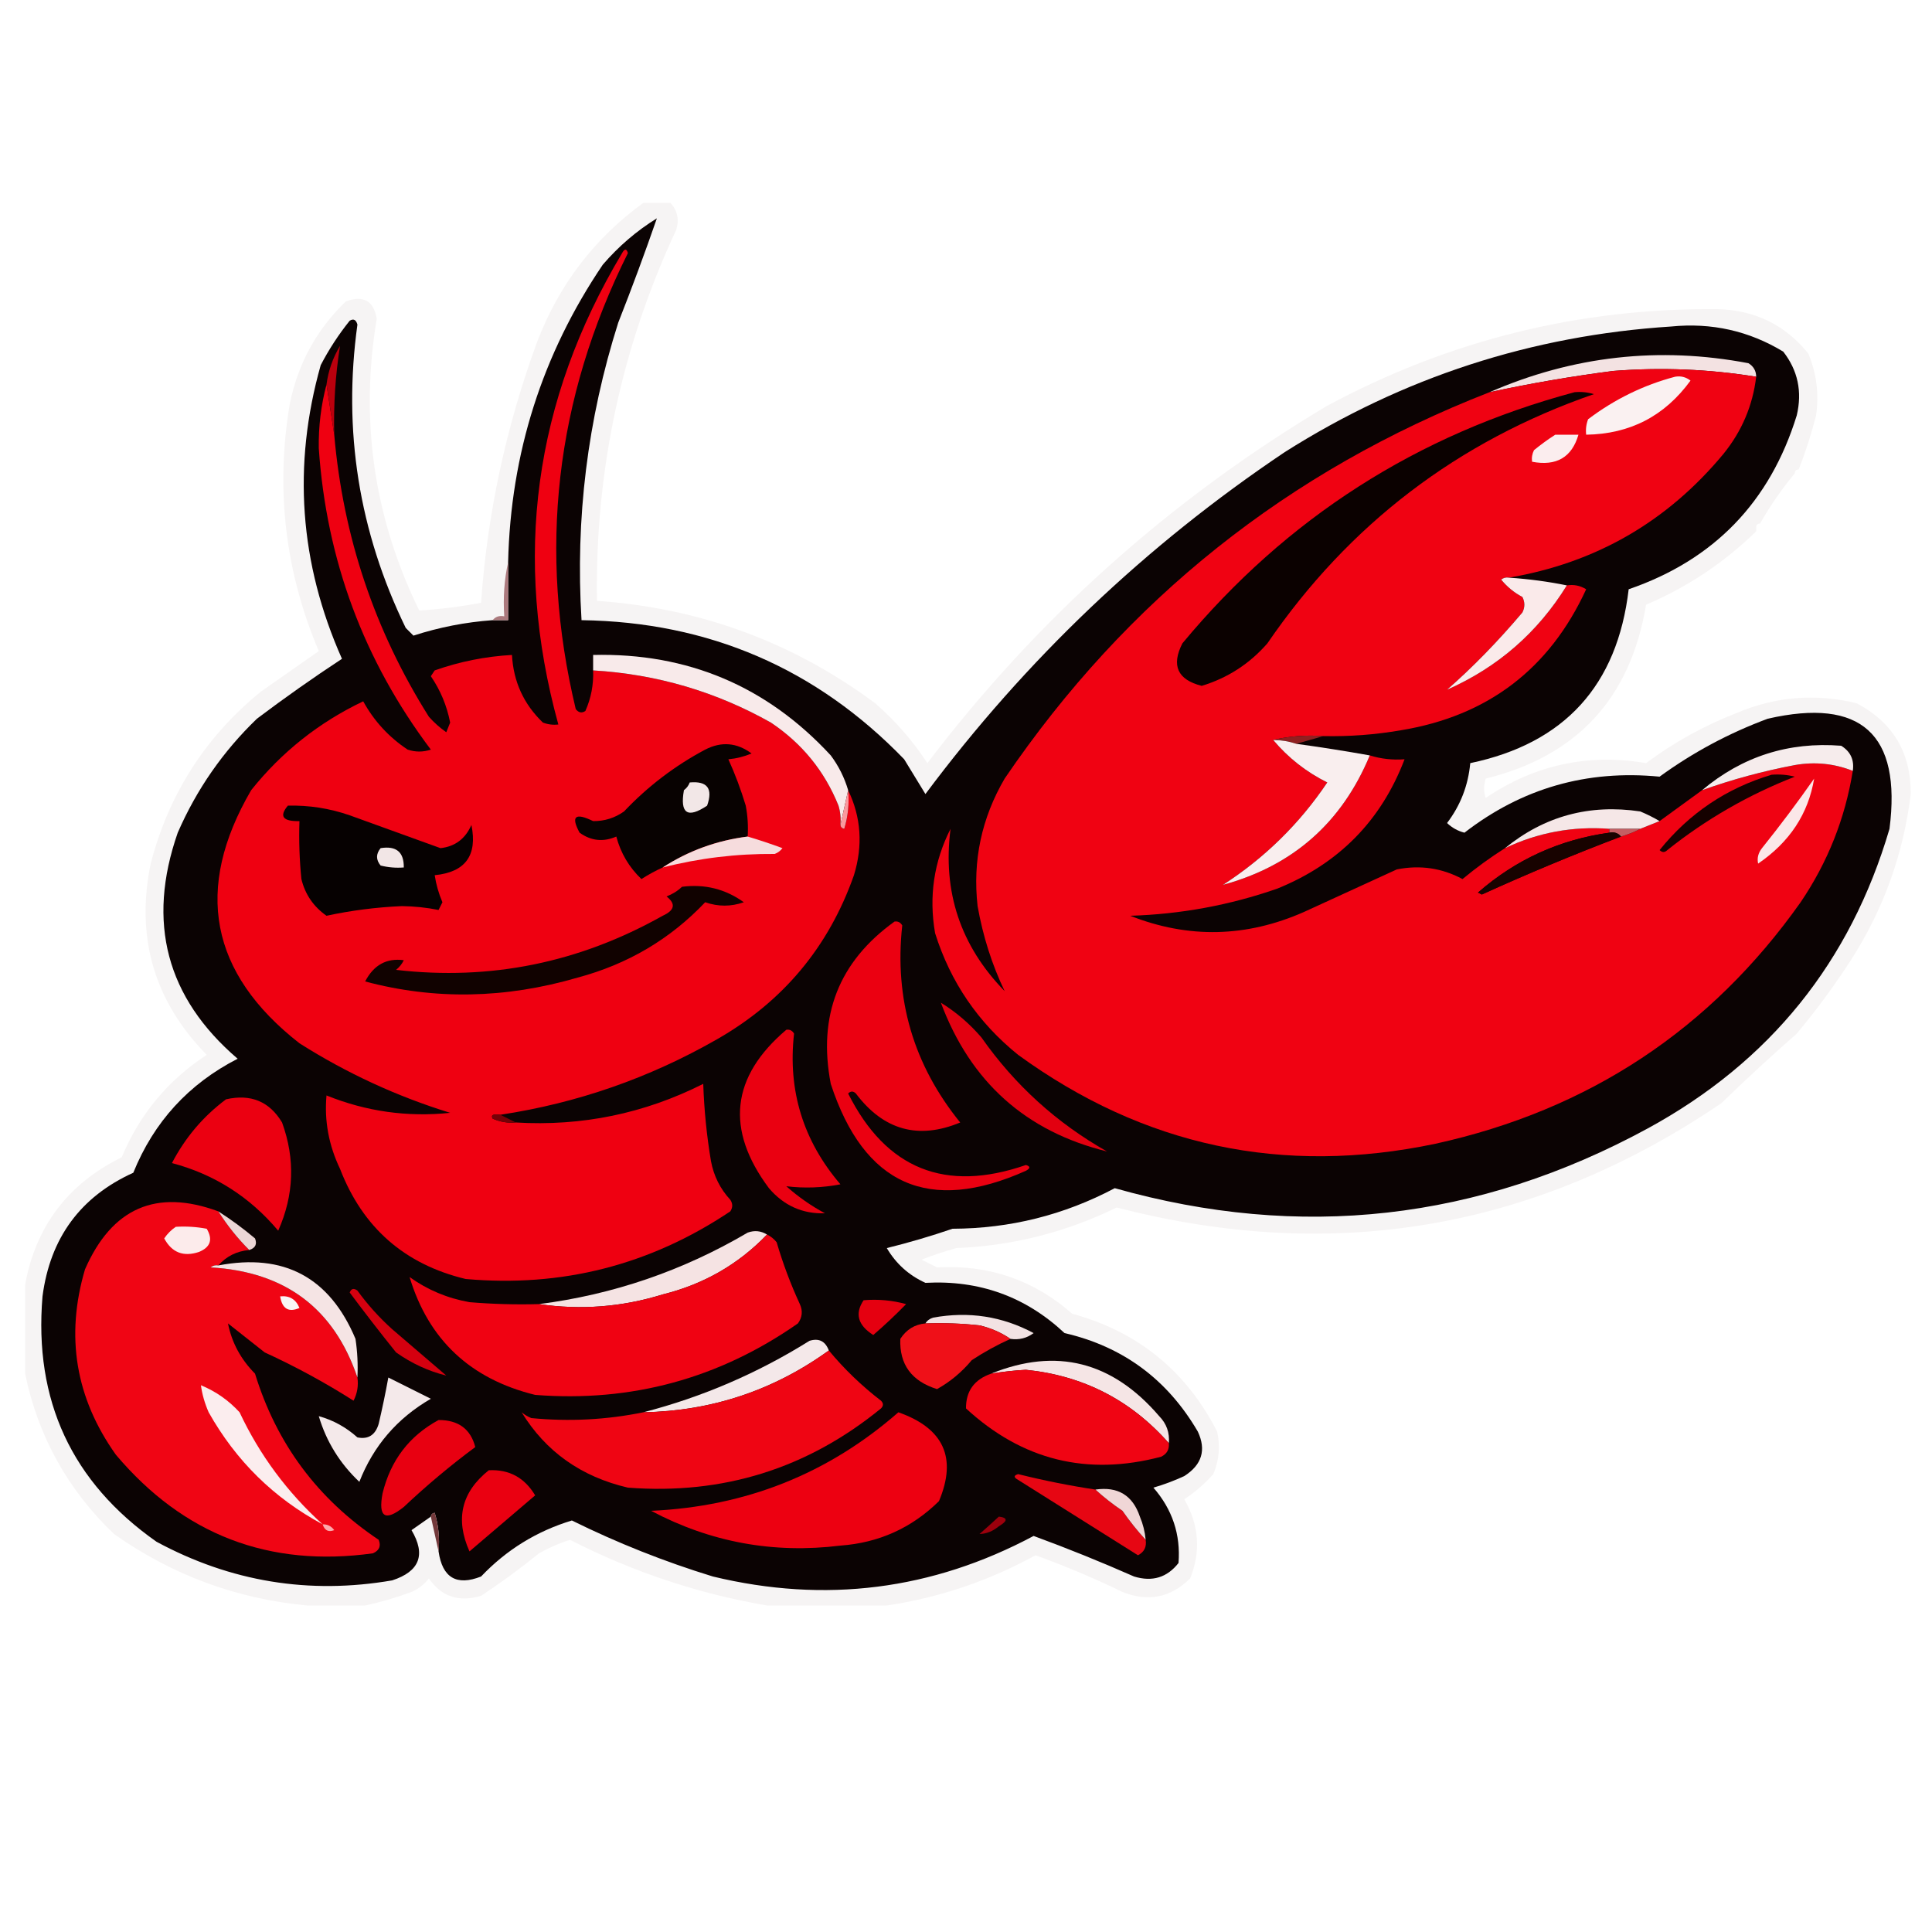
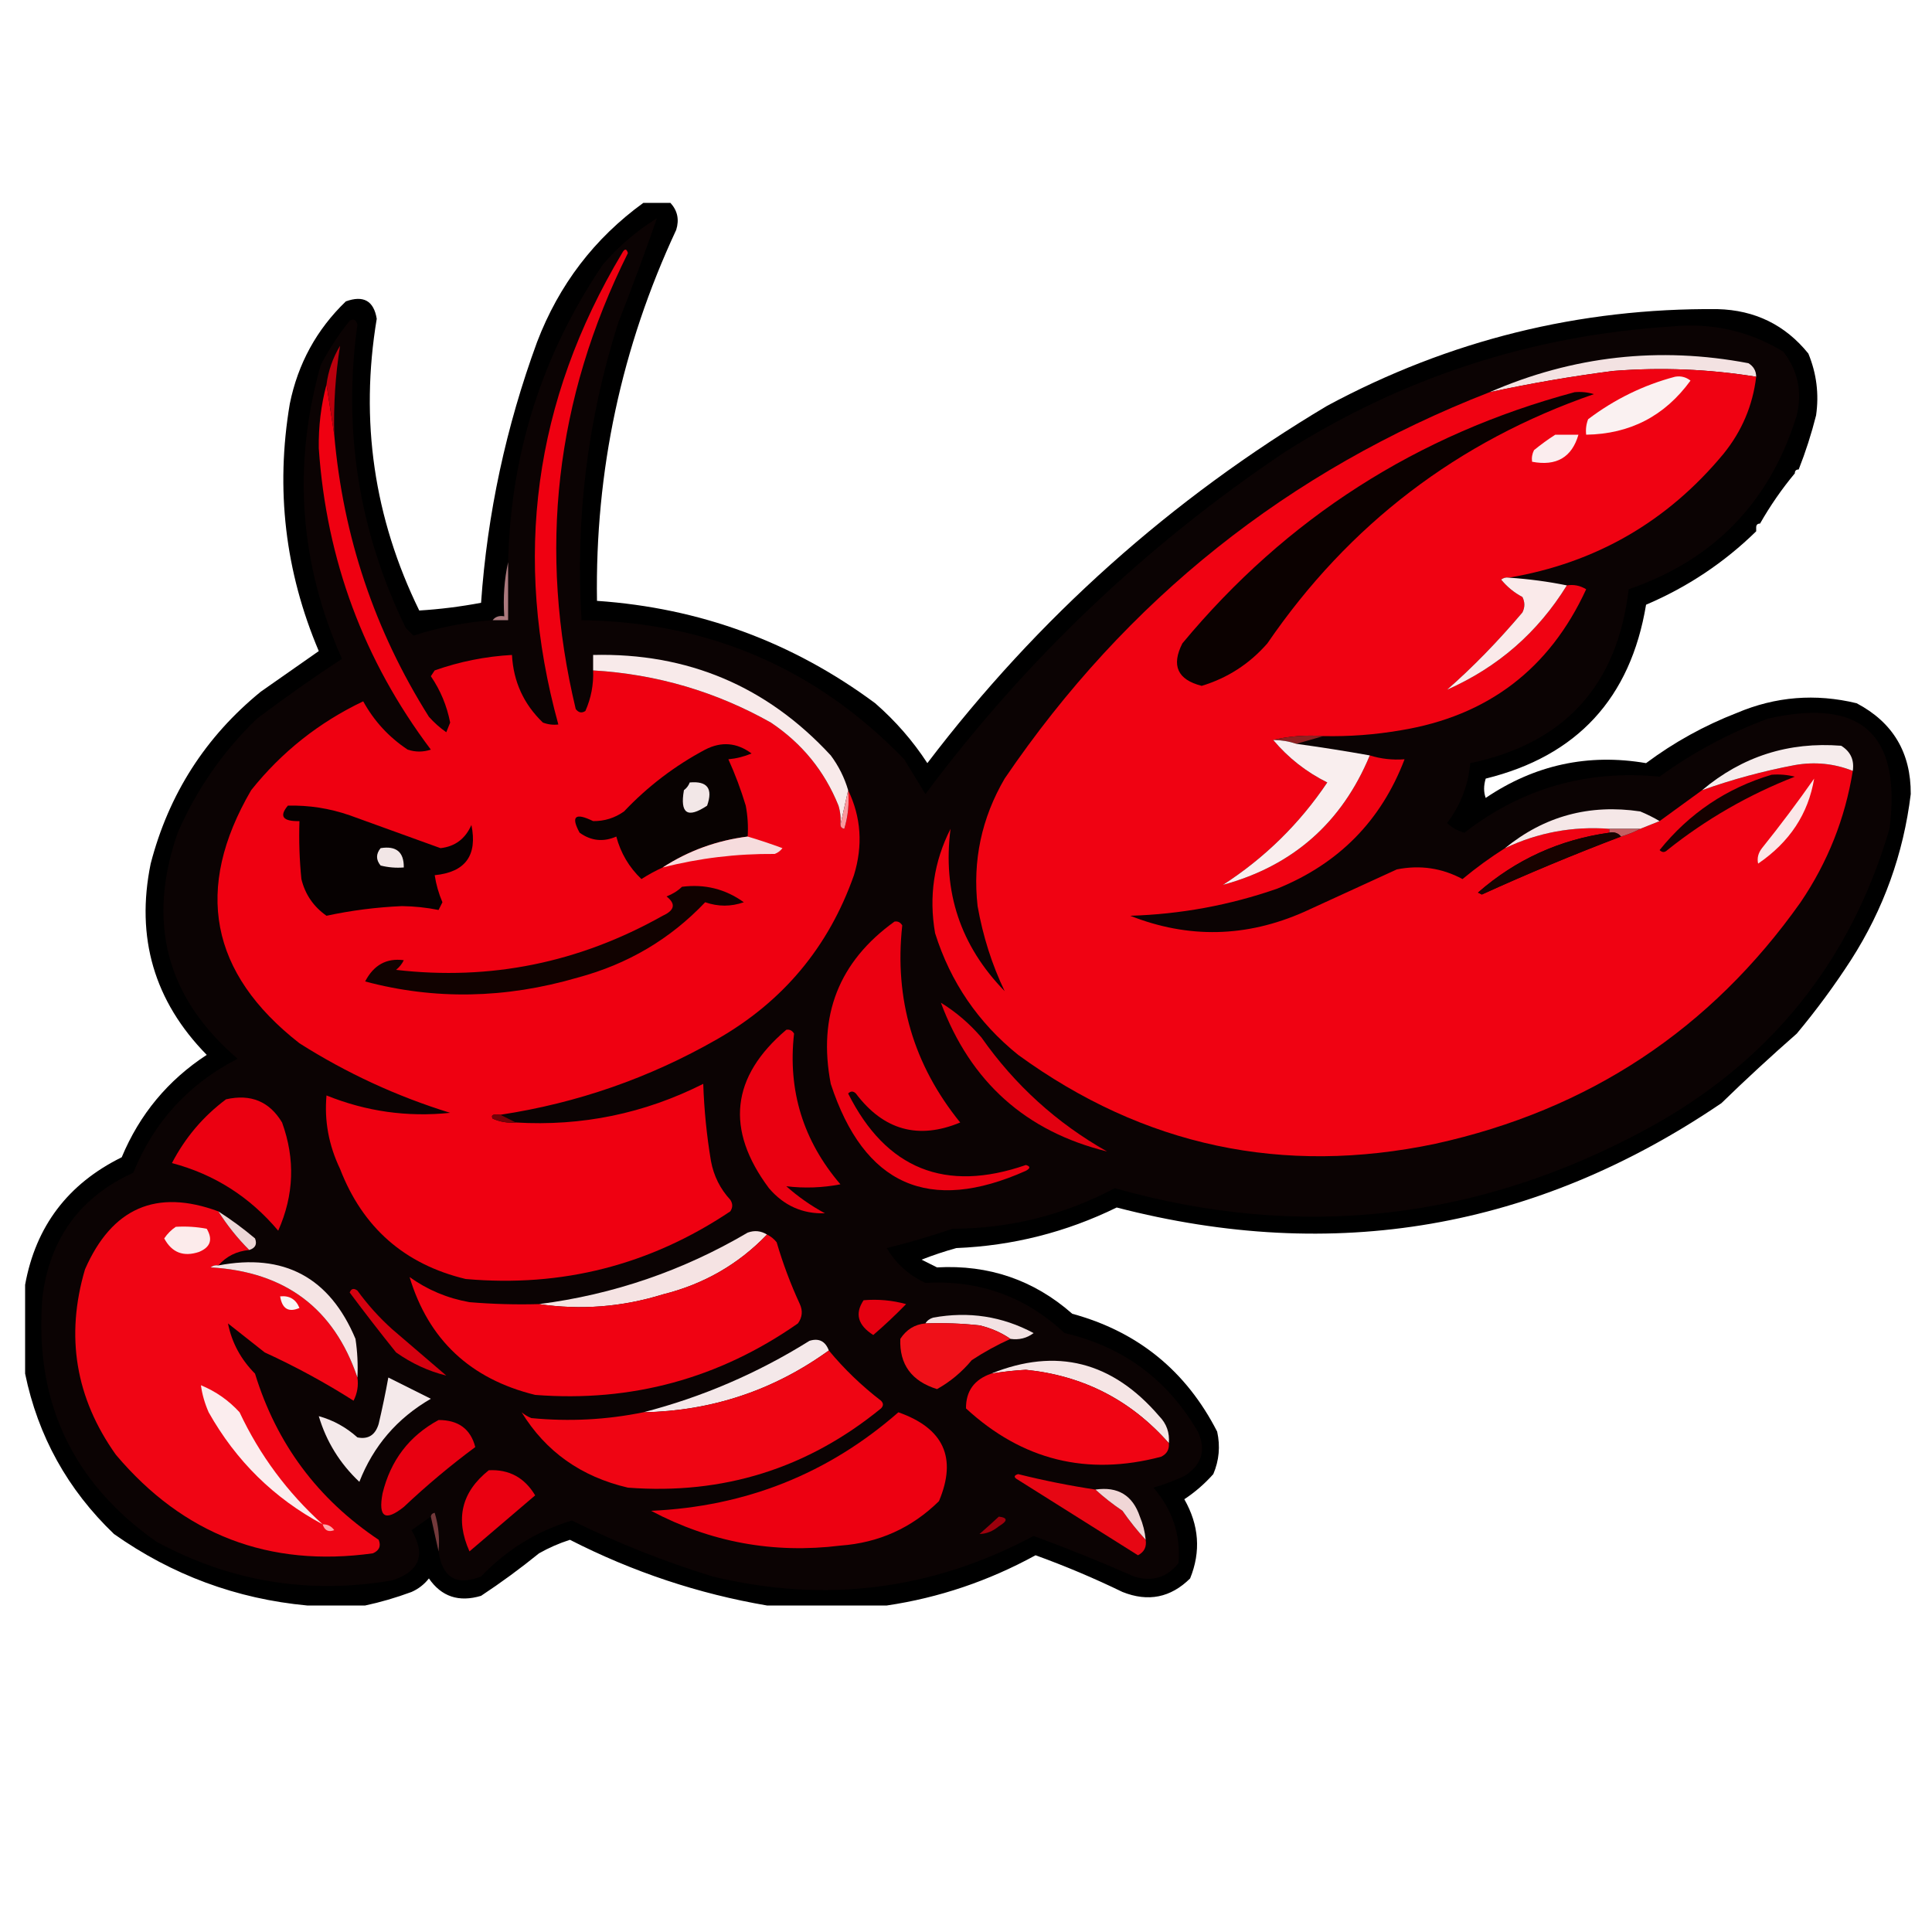
<svg xmlns="http://www.w3.org/2000/svg" version="1.2" viewBox="0 0 500 500" width="500" height="500">
  <style>
- 		.s0 { fill: #f6f4f4 } 
+ 		.s0 { fill: #000000 } 
		.s1 { fill: #0b0303 } 
		.s2 { fill: #ef0011 } 
		.s3 { fill: #f3e2e2 } 
		.s4 { fill: #f00212 } 
		.s5 { fill: #ba000d } 
		.s6 { fill: #faf1f1 } 
		.s7 { fill: #0b0100 } 
		.s8 { fill: #fbedee } 
		.s9 { fill: #faeaea } 
		.s10 { fill: #ab797d } 
		.s11 { fill: #f8eaea } 
		.s12 { fill: #902021 } 
		.s13 { fill: #f9eeee } 
		.s14 { fill: #f6ecec } 
		.s15 { fill: #080201 } 
		.s16 { fill: #150100 } 
		.s17 { fill: #f2e7e7 } 
		.s18 { fill: #fbe7e8 } 
		.s19 { fill: #060101 } 
		.s20 { fill: #f5e7e7 } 
		.s21 { fill: #fa999e } 
		.s22 { fill: #c46064 } 
		.s23 { fill: #180300 } 
		.s24 { fill: #f6dcdd } 
		.s25 { fill: #f2e6e6 } 
		.s26 { fill: #110200 } 
		.s27 { fill: #eb0011 } 
		.s28 { fill: #e20010 } 
		.s29 { fill: #ea0011 } 
		.s30 { fill: #760007 } 
		.s31 { fill: #f00514 } 
		.s32 { fill: #fcebeb } 
		.s33 { fill: #ecd6d6 } 
		.s34 { fill: #f5e3e3 } 
		.s35 { fill: #f5e4e4 } 
		.s36 { fill: #faf6f6 } 
		.s37 { fill: #e50010 } 
		.s38 { fill: #d5000f } 
		.s39 { fill: #f2e2e3 } 
		.s40 { fill: #ef1018 } 
		.s41 { fill: #f4e8e9 } 
		.s42 { fill: #ef0513 } 
		.s43 { fill: #f5e5e5 } 
		.s44 { fill: #f00413 } 
		.s45 { fill: #f4e9ea } 
		.s46 { fill: #ed0011 } 
		.s47 { fill: #e80011 } 
		.s48 { fill: #e60613 } 
		.s49 { fill: #f0d6d6 } 
		.s50 { fill: #fca9ac } 
		.s51 { fill: #9c000c } 
		.s52 { fill: #73393b } 
	</style>
  <g>
    <path fill-rule="evenodd" class="s0" d="m166.5 52.5q3.5 0 7 0 2.75 2.99 1.5 7-21.27 45.61-20.5 96 39.99 2.76 72 26.5 7.87 6.86 13.5 15.5 42.88-56.39 103.5-92.5 47.35-25.46 101-25 14.52 0.38 23.5 11.5 3.19 7.74 2 16-1.81 7.18-4.5 14-1 0-1 1-5.04 6.05-9 13-1 0-1 1 0 0.5 0 1-12.42 12.15-28.5 19-6.02 36.27-41.5 45-0.83 2.75 0 5 19.02-12.85 41.5-9 10.85-8.09 23.5-13 15.01-6.37 31-2.5 14.09 7.43 14 23.5-2.83 23.25-15.5 43-6.42 9.92-14 19-10.04 8.8-19.5 18-72.02 48.88-156.5 27-19.63 9.6-41.5 10.5-4.59 1.27-9 3 2 1 4 2 20.09-1.11 35 12 25.46 6.95 37.5 30.5 1.26 5.69-1 11-3.38 3.79-7.5 6.5 5.74 10.07 1.5 20.5-7.55 7.47-17.5 3.5-11.01-5.34-22.5-9.5-18.26 10-38.5 13-15.5 0-31 0-26.62-4.54-51-17-4.17 1.33-8 3.5-7.23 5.87-15 11-8.62 2.58-13.5-4.5-1.82 2.32-4.5 3.5-6.06 2.24-12 3.5-7.5 0-15 0-27.42-2.56-50-18.5-18-17.25-23-41.5 0-11.5 0-23 4.12-22.7 25-33 6.95-16.67 22-26.5-20.39-20.8-14.5-49.5 7.01-26.98 28.5-44.5 7.56-5.27 15-10.5-13.09-30.88-7.5-64 3.16-15.57 14.5-26.5 6.85-2.48 8 4.5-6.59 39.53 11 75.5 7.99-0.49 16-2 2.42-34.57 14.5-67.5 8.51-22.23 27.5-36z" />
  </g>
  <g>
    <path fill-rule="evenodd" class="s1" d="m113.5 401.5q0.48-5.1-1-10-0.91 0.19-1 1-2.46 1.74-5 3.5 5.65 9.54-5 13-32.21 5.55-61-10-32.89-23.11-29.5-63.5 2.96-22.67 23.5-32 7.99-19.75 27-29.5-27.65-23.7-15.5-58.5 7.33-16.82 20.5-29.5 10.79-8.14 22-15.5-16.49-37.08-5.5-76 3.19-6.13 7.5-11.5 1.48-0.89 2 1-5.69 41.09 12.5 78.5 1 1 2 2 9.97-3.24 20.5-4 2 0 4 0 0-7.5 0-15 0.99-42.22 24.5-77 6.12-7.12 14-12-4.65 13.43-10 27-11.93 37.6-9.5 77 49.38 0.7 83.5 36 2.75 4.5 5.5 9 38.99-52.24 93-88.5 45.84-29.03 100-32.5 15.69-1.56 29 6.5 5.68 7.29 3.5 16.5-10.38 33.62-43.5 45-4.39 37.33-41 45-0.79 8.63-6 15.5 1.91 1.83 4.5 2.5 22.27-17.25 50.5-14.5 12.93-9.41 28-15 36.22-8.28 31.5 28.5-15.19 51.69-62.5 77.5-65.92 35.87-138 15.5-19.67 10.42-42 10.5-8.39 2.88-17 5 3.58 6.08 10 9 20.92-1.14 36 13 22.67 5.23 34.5 25.5 3.33 7.13-3.5 11.5-3.88 1.8-8 3 7.36 8.45 6.5 19.5-4.43 5.66-11.5 3.5-12.84-5.67-26-10.5-39.4 21.02-83 10.5-18.85-5.78-36.5-14.5-13.65 4.14-23.5 14.5-9.51 3.74-11-6.5z" />
  </g>
  <g>
    <path fill-rule="evenodd" class="s2" d="m153.5 173.5q24.62 1.46 46 13.5 12.11 8.1 17.5 21.5 0.74 2.45 0.5 5 0.09 0.81 1 1 1.48-4.9 1-10 5.04 10.48 1.5 22-9.81 27.86-35.5 42.5-26.17 14.97-56 19.5-2.77-0.4-2 1 2.86 1.27 6 1 25.64 1.53 48.5-10 0.34 10.08 2 20 1.08 5.76 5 10 1 1.5 0 3-31.11 20.84-68.5 17.5-23.7-5.7-32.5-28.5-4.39-9.18-3.5-19 15.41 6.23 32 4.5-20.68-6.39-39-18-34.81-27.22-12.5-65.5 11.84-14.83 29-23 4.21 7.66 11.5 12.5 3 1 6 0-26.04-34.62-29-78-0.13-8.46 2-16.5 1 6.5 2 13 3.43 39.53 24.5 73 2.03 2.28 4.5 4 0.5-1.25 1-2.5-1.27-6.54-5-12 0.5-0.75 1-1.5 9.72-3.43 20-4 0.55 10.34 8 17.5 1.94 0.74 4 0.5-17.8-64.6 16.5-122 0.98-1.79 1.5 0-28.21 56.64-13.5 118 1.08 1.43 2.5 0.5 2.21-4.98 2-10.5z" />
  </g>
  <g>
    <path fill-rule="evenodd" class="s3" d="m454.5 97.5q-18.37-2.97-37-1.5-16.14 2.08-32 5.5 32.38-14.09 67-7.5 1.98 1.22 2 3.5z" />
  </g>
  <g>
    <path fill-rule="evenodd" class="s4" d="m454.5 97.5q-1.33 11.18-8.5 20-21.81 26.28-55.5 32-1.11-0.2-2 0.5 2.31 2.82 5.5 4.5 1 2 0 4-9.56 11.3-19.5 20 19.71-8.72 31-27 2.68-0.43 5 1-14.24 30.97-48 36.5-9.93 1.71-20 1.5-6.8-0.48-13 1 5.81 6.92 14 11-10.78 16.03-27 26.5 27.16-7.4 38-33.5 4.34 1.35 9 1-9.08 23.84-33 33.5-18.45 6.41-38 7 22.59 8.92 45-1 12.05-5.52 24-11 9.01-1.79 17 2.5 5.28-4.38 11-8 12.8-6.07 27-5 0 0.5 0 1-19.34 2.69-34 15.5 0.5 0.25 1 0.5 17.79-8.09 36-15 2.71-0.79 5-2 2.5-1 5-2 5.53-4.04 11-8 11.7-4.18 24-6.5 7.78-1.36 15 1.5-2.97 18.45-13.5 34-34.92 49.37-94.5 62.5-59.27 12.45-108-23-15.53-12.52-21.5-31.5-2.47-14.26 4-27-3.15 24.41 14 42-4.92-10.28-7-22-1.97-17.63 7-33 47.28-69.5 125.5-100 15.86-3.42 32-5.5 18.63-1.47 37 1.5z" />
  </g>
  <g>
    <path fill-rule="evenodd" class="s5" d="m86.5 112.5q-1-6.5-2-13 0.7-5.34 3.5-10-1.8 11.32-1.5 23z" />
  </g>
  <g>
    <path fill-rule="evenodd" class="s6" d="m433.5 97.5q2.22-0.39 4 1-10 13.75-27 14-0.24-2.06 0.5-4 10.3-7.78 22.5-11z" />
  </g>
  <g>
    <path fill-rule="evenodd" class="s7" d="m407.5 101.5q2.55-0.24 5 0.5-52.87 18.31-84.5 64.5-6.94 7.95-17 11-9.38-2.38-5-11 40.38-48.62 101.5-65z" />
  </g>
  <g>
    <path fill-rule="evenodd" class="s8" d="m402.5 112.5q3 0 6 0-2.56 8.8-12 7-0.22-1.58 0.5-3 2.72-2.22 5.5-4z" />
  </g>
  <g>
	</g>
  <g>
	</g>
  <g>
	</g>
  <g>
	</g>
  <g>
	</g>
  <g>
	</g>
  <g>
	</g>
  <g>
    <path fill-rule="evenodd" class="s9" d="m390.5 149.5q7.77 0.52 15 2-11.29 18.28-31 27 9.94-8.7 19.5-20 1-2 0-4-3.19-1.68-5.5-4.5 0.89-0.7 2-0.5z" />
  </g>
  <g>
    <path fill-rule="evenodd" class="s10" d="m131.5 145.5q0 7.5 0 15-2 0-4 0 1.06-1.36 3-1-0.48-7.29 1-14z" />
  </g>
  <g>
    <path fill-rule="evenodd" class="s11" d="m219.5 204.5q-1 4.5-2 9 0.24-2.55-0.5-5-5.39-13.4-17.5-21.5-21.38-12.04-46-13.5 0-2 0-4 36.7-0.86 61.5 26 3.06 4.11 4.5 9z" />
  </g>
  <g>
    <path fill-rule="evenodd" class="s12" d="m329.5 191.5q6.2-1.48 13-1-3.5 1-7 2-2.9-0.97-6-1z" />
  </g>
  <g>
    <path fill-rule="evenodd" class="s13" d="m329.5 191.5q3.1 0.03 6 1 9.55 1.31 19 3-10.84 26.1-38 33.5 16.22-10.47 27-26.5-8.19-4.08-14-11z" />
  </g>
  <g>
    <path fill-rule="evenodd" class="s14" d="m479.5 199.5q-7.22-2.86-15-1.5-12.3 2.32-24 6.5 15.6-13.11 36-11.5 3.63 2.26 3 6.5z" />
  </g>
  <g>
    <path fill-rule="evenodd" class="s15" d="m193.5 216.5q-12.01 1.52-22 8-2.83 1.29-5.5 3-4.79-4.57-6.5-11-5.04 2.2-9.5-1-3.47-6.4 3.5-3 4.4 0.05 8-2.5 9.22-9.73 21-16 6.3-3.24 12 1-2.9 1.22-6 1.5 2.61 5.74 4.5 12 0.75 3.97 0.5 8z" />
  </g>
  <g>
    <path fill-rule="evenodd" class="s16" d="m458.5 200.5q3.04-0.24 6 0.5-18.02 7.05-33 19-1 1-2 0 11.53-14.3 29-19.5z" />
  </g>
  <g>
    <path fill-rule="evenodd" class="s17" d="m178.5 202.5q6.85-0.63 4.5 6-7.6 5.09-6-4 1.08-0.82 1.5-2z" />
  </g>
  <g>
    <path fill-rule="evenodd" class="s18" d="m469.5 201.5q-2.26 13.65-14.5 22-0.47-2.11 1-4 7.08-8.82 13.5-18z" />
  </g>
  <g>
    <path fill-rule="evenodd" class="s19" d="m74.5 208.5q8.22-0.2 16 2.5 11.8 4.26 23.5 8.5 5.65-0.63 8-6 2.41 11.83-9.5 13 0.55 3.61 2 7-0.5 1-1 2-4.67-0.94-9.5-1-9.96 0.44-19.5 2.5-5.05-3.55-6.5-9.5-0.75-7.48-0.5-15-6.47 0.15-3-4z" />
  </g>
  <g>
    <path fill-rule="evenodd" class="s20" d="m429.5 212.5q-2.5 1-5 2-4 0-8 0-14.2-1.07-27 5 15.27-12.44 35-9.5 2.72 1.14 5 2.5z" />
  </g>
  <g>
    <path fill-rule="evenodd" class="s21" d="m219.5 204.5q0.48 5.1-1 10-0.91-0.19-1-1 1-4.5 2-9z" />
  </g>
  <g>
    <path fill-rule="evenodd" class="s22" d="m416.5 215.5q0-0.5 0-1 4 0 8 0-2.29 1.21-5 2-1.06-1.36-3-1z" />
  </g>
  <g>
    <path fill-rule="evenodd" class="s23" d="m416.5 215.5q1.94-0.36 3 1-18.21 6.91-36 15-0.5-0.25-1-0.5 14.66-12.81 34-15.5z" />
  </g>
  <g>
    <path fill-rule="evenodd" class="s24" d="m193.5 216.5q4.39 1.3 9 3-0.79 1.04-2 1.5-14.77-0.13-29 3.5 9.99-6.48 22-8z" />
  </g>
  <g>
    <path fill-rule="evenodd" class="s25" d="m98.5 219.5q6.09-0.98 6 5-3.04 0.24-6-0.5-1.84-2.24 0-4.5z" />
  </g>
  <g>
    <path fill-rule="evenodd" class="s26" d="m176.5 229.5q8.85-1.14 16 4-4.98 1.75-10 0-13.56 14.3-33 19.5-28.06 8.2-55 1 3.32-6.4 10-5.5-0.71 1.47-2 2.5 36.58 4.24 69-14 4.68-2.13 1-5 2.35-0.91 4-2.5z" />
  </g>
  <g>
    <path fill-rule="evenodd" class="s27" d="m231.5 238.5q1.31-0.2 2 1-3.13 28.62 15 51-16.25 6.75-27-7.5-1-1-2 0 14.73 29.34 46 18.5 1.79 0.52 0 1.5-37.63 16.82-50.5-22.5-5.1-26.48 16.5-42z" />
  </g>
  <g>
    <path fill-rule="evenodd" class="s28" d="m243.5 259.5q5.88 3.62 10.5 9 12.96 18.46 32.5 29.5-31.51-7.75-43-38.5z" />
  </g>
  <g>
    <path fill-rule="evenodd" class="s29" d="m203.5 266.5q1.31-0.2 2 1-2.48 22.08 12 39-6.99 1.35-14 0.5 4.59 4.08 10 7-8.71 0.28-14.5-6.5-16.98-22.76 4.5-41z" />
  </g>
  <g>
    <path fill-rule="evenodd" class="s27" d="m58.5 284.5q9.6-2.17 14.5 6 5.15 14.18-1 28-11.05-13.14-27.5-17.5 5.15-9.9 14-16.5z" />
  </g>
  <g>
    <path fill-rule="evenodd" class="s30" d="m129.5 288.5q2 1 4 2-3.14 0.27-6-1-0.77-1.4 2-1z" />
  </g>
  <g>
    <path fill-rule="evenodd" class="s31" d="m56.5 313.5q3.43 5.43 8 10-4.88 0.44-8 4-1.11-0.2-2 0.5 28.91 1.65 38 28.5 0.45 3.16-1 6-11.02-7.01-23-12.5-4.75-3.75-9.5-7.5 1.47 7.42 7 13 8.34 27.18 32 43 0.99 2.41-1.5 3.5-40.25 5.58-66.5-25.5-15.67-22.01-8-48 10.46-23.87 34.5-15z" />
  </g>
  <g>
    <path fill-rule="evenodd" class="s32" d="m45.5 317.5q4.03-0.25 8 0.5 2.46 4.16-2 6-6.04 2.01-9-3.5 1.26-1.85 3-3z" />
  </g>
  <g>
    <path fill-rule="evenodd" class="s33" d="m56.5 313.5q4.91 3.14 9.5 7 0.88 2.25-1.5 3-4.57-4.57-8-10z" />
  </g>
  <g>
    <path fill-rule="evenodd" class="s34" d="m198.5 319.5q-11.1 11.56-27 15.5-15.75 4.88-32 2.5 28.81-3.69 54-18.5 2.65-0.96 5 0.5z" />
  </g>
  <g>
    <path fill-rule="evenodd" class="s4" d="m198.5 319.5q1.44 0.68 2.5 2 2.41 8.23 6 16 1.2 2.64-0.5 5-30.65 21.41-68 18.5-25.16-6.17-32.5-30.5 6.96 4.99 15.5 6.5 8.99 0.75 18 0.5 16.25 2.38 32-2.5 15.9-3.94 27-15.5z" />
  </g>
  <g>
    <path fill-rule="evenodd" class="s35" d="m92.5 356.5q-9.09-26.85-38-28.5 0.89-0.7 2-0.5 25.47-4.89 35.5 19 0.75 4.98 0.5 10z" />
  </g>
  <g>
    <path fill-rule="evenodd" class="s36" d="m72.5 335.5q3.62-0.38 5 3-4.22 1.83-5-3z" />
  </g>
  <g>
    <path fill-rule="evenodd" class="s37" d="m223.5 336.5q5.59-0.48 11 1-4.04 4.16-8.5 8-5.99-3.8-2.5-9z" />
  </g>
  <g>
    <path fill-rule="evenodd" class="s38" d="m90.5 334.5q0.59-1.54 2-0.5 3.94 5.45 9 10 7 6 14 12-6.91-1.7-13-6-6.21-7.72-12-15.5z" />
  </g>
  <g>
    <path fill-rule="evenodd" class="s39" d="m261.5 346.5q-3.54-2.44-8-3.5-6.98-0.75-14-0.5 0.63-1.08 2-1.5 13.82-2.52 26 4-2.63 1.98-6 1.5z" />
  </g>
  <g>
    <path fill-rule="evenodd" class="s40" d="m239.5 342.5q7.02-0.25 14 0.5 4.46 1.06 8 3.5-5.2 2.35-10 5.5-3.88 4.65-9 7.5-9.89-3.09-9.5-13 2.36-3.63 6.5-4z" />
  </g>
  <g>
    <path fill-rule="evenodd" class="s41" d="m214.5 349.5q-21.43 15.48-48 16 22.82-5.9 43-18.5 3.64-1.12 5 2.5z" />
  </g>
  <g>
    <path fill-rule="evenodd" class="s42" d="m214.5 349.5q5.96 7.2 13.5 13 1 1 0 2-28.58 23.34-65.5 20.5-18.15-4.24-27.5-19.5 1.13 0.94 2.5 1.5 14.7 1.42 29-1.5 26.57-0.52 48-16z" />
  </g>
  <g>
    <path fill-rule="evenodd" class="s43" d="m302.5 373.5q-14.74-16.73-37-19-4.55 0.25-9 1 25.3-10.24 43.5 11 2.85 2.91 2.5 7z" />
  </g>
  <g>
    <path fill-rule="evenodd" class="s44" d="m302.5 373.5q0.21 2.44-2 3.5-28.69 7.6-50.5-12.5-0.06-6.71 6.5-9 4.45-0.75 9-1 22.26 2.27 37 19z" />
  </g>
  <g>
    <path fill-rule="evenodd" class="s45" d="m100.5 356.5q5.42 2.71 11 5.5-13.04 7.54-18.5 21.5-7.57-7.14-10.5-17 5.58 1.54 10 5.5 4.2 0.84 5.5-3.5 1.41-5.99 2.5-12z" />
  </g>
  <g>
    <path fill-rule="evenodd" class="s8" d="m83.5 394.5q-18.9-10.15-29.5-29-1.54-3.52-2-7 5.79 2.39 10 7 7.82 16.63 21.5 29z" />
  </g>
  <g>
    <path fill-rule="evenodd" class="s46" d="m232.5 365.5q17.6 6.19 10.5 23-10.6 10.42-25.5 11.5-25.94 3.21-49-9 36.75-1.65 64-25.5z" />
  </g>
  <g>
    <path fill-rule="evenodd" class="s47" d="m113.5 367.5q7.7-0.01 9.5 7-9.69 7.19-18.5 15.5-7.23 5.76-5.5-3.5 3.12-12.84 14.5-19z" />
  </g>
  <g>
    <path fill-rule="evenodd" class="s29" d="m126.5 380.5q7.88-0.4 12 6.5-8.5 7.25-17 14.5-5.62-12.55 5-21z" />
  </g>
  <g>
    <path fill-rule="evenodd" class="s48" d="m283.5 385.5q3.22 2.95 7 5.5 2.8 4.03 6 7.5 0.42 2.77-2 4-15.5-9.75-31-19.5-1.79-0.98 0-1.5 9.96 2.49 20 4z" />
  </g>
  <g>
    <path fill-rule="evenodd" class="s49" d="m283.5 385.5q8.71-1.27 11.5 7 1.22 2.9 1.5 6-3.2-3.47-6-7.5-3.78-2.55-7-5.5z" />
  </g>
  <g>
    <path fill-rule="evenodd" class="s50" d="m83.5 394.5q1.88-0.06 3 1.5-2.25 0.88-3-1.5z" />
  </g>
  <g>
    <path fill-rule="evenodd" class="s51" d="m258.5 392.5q3.51 0.41 0 2.5-2.33 1.93-5 2 2.61-2.28 5-4.5z" />
  </g>
  <g>
    <path fill-rule="evenodd" class="s52" d="m111.5 392.5q0.09-0.81 1-1 1.48 4.9 1 10-1-4.5-2-9z" />
  </g>
</svg>
